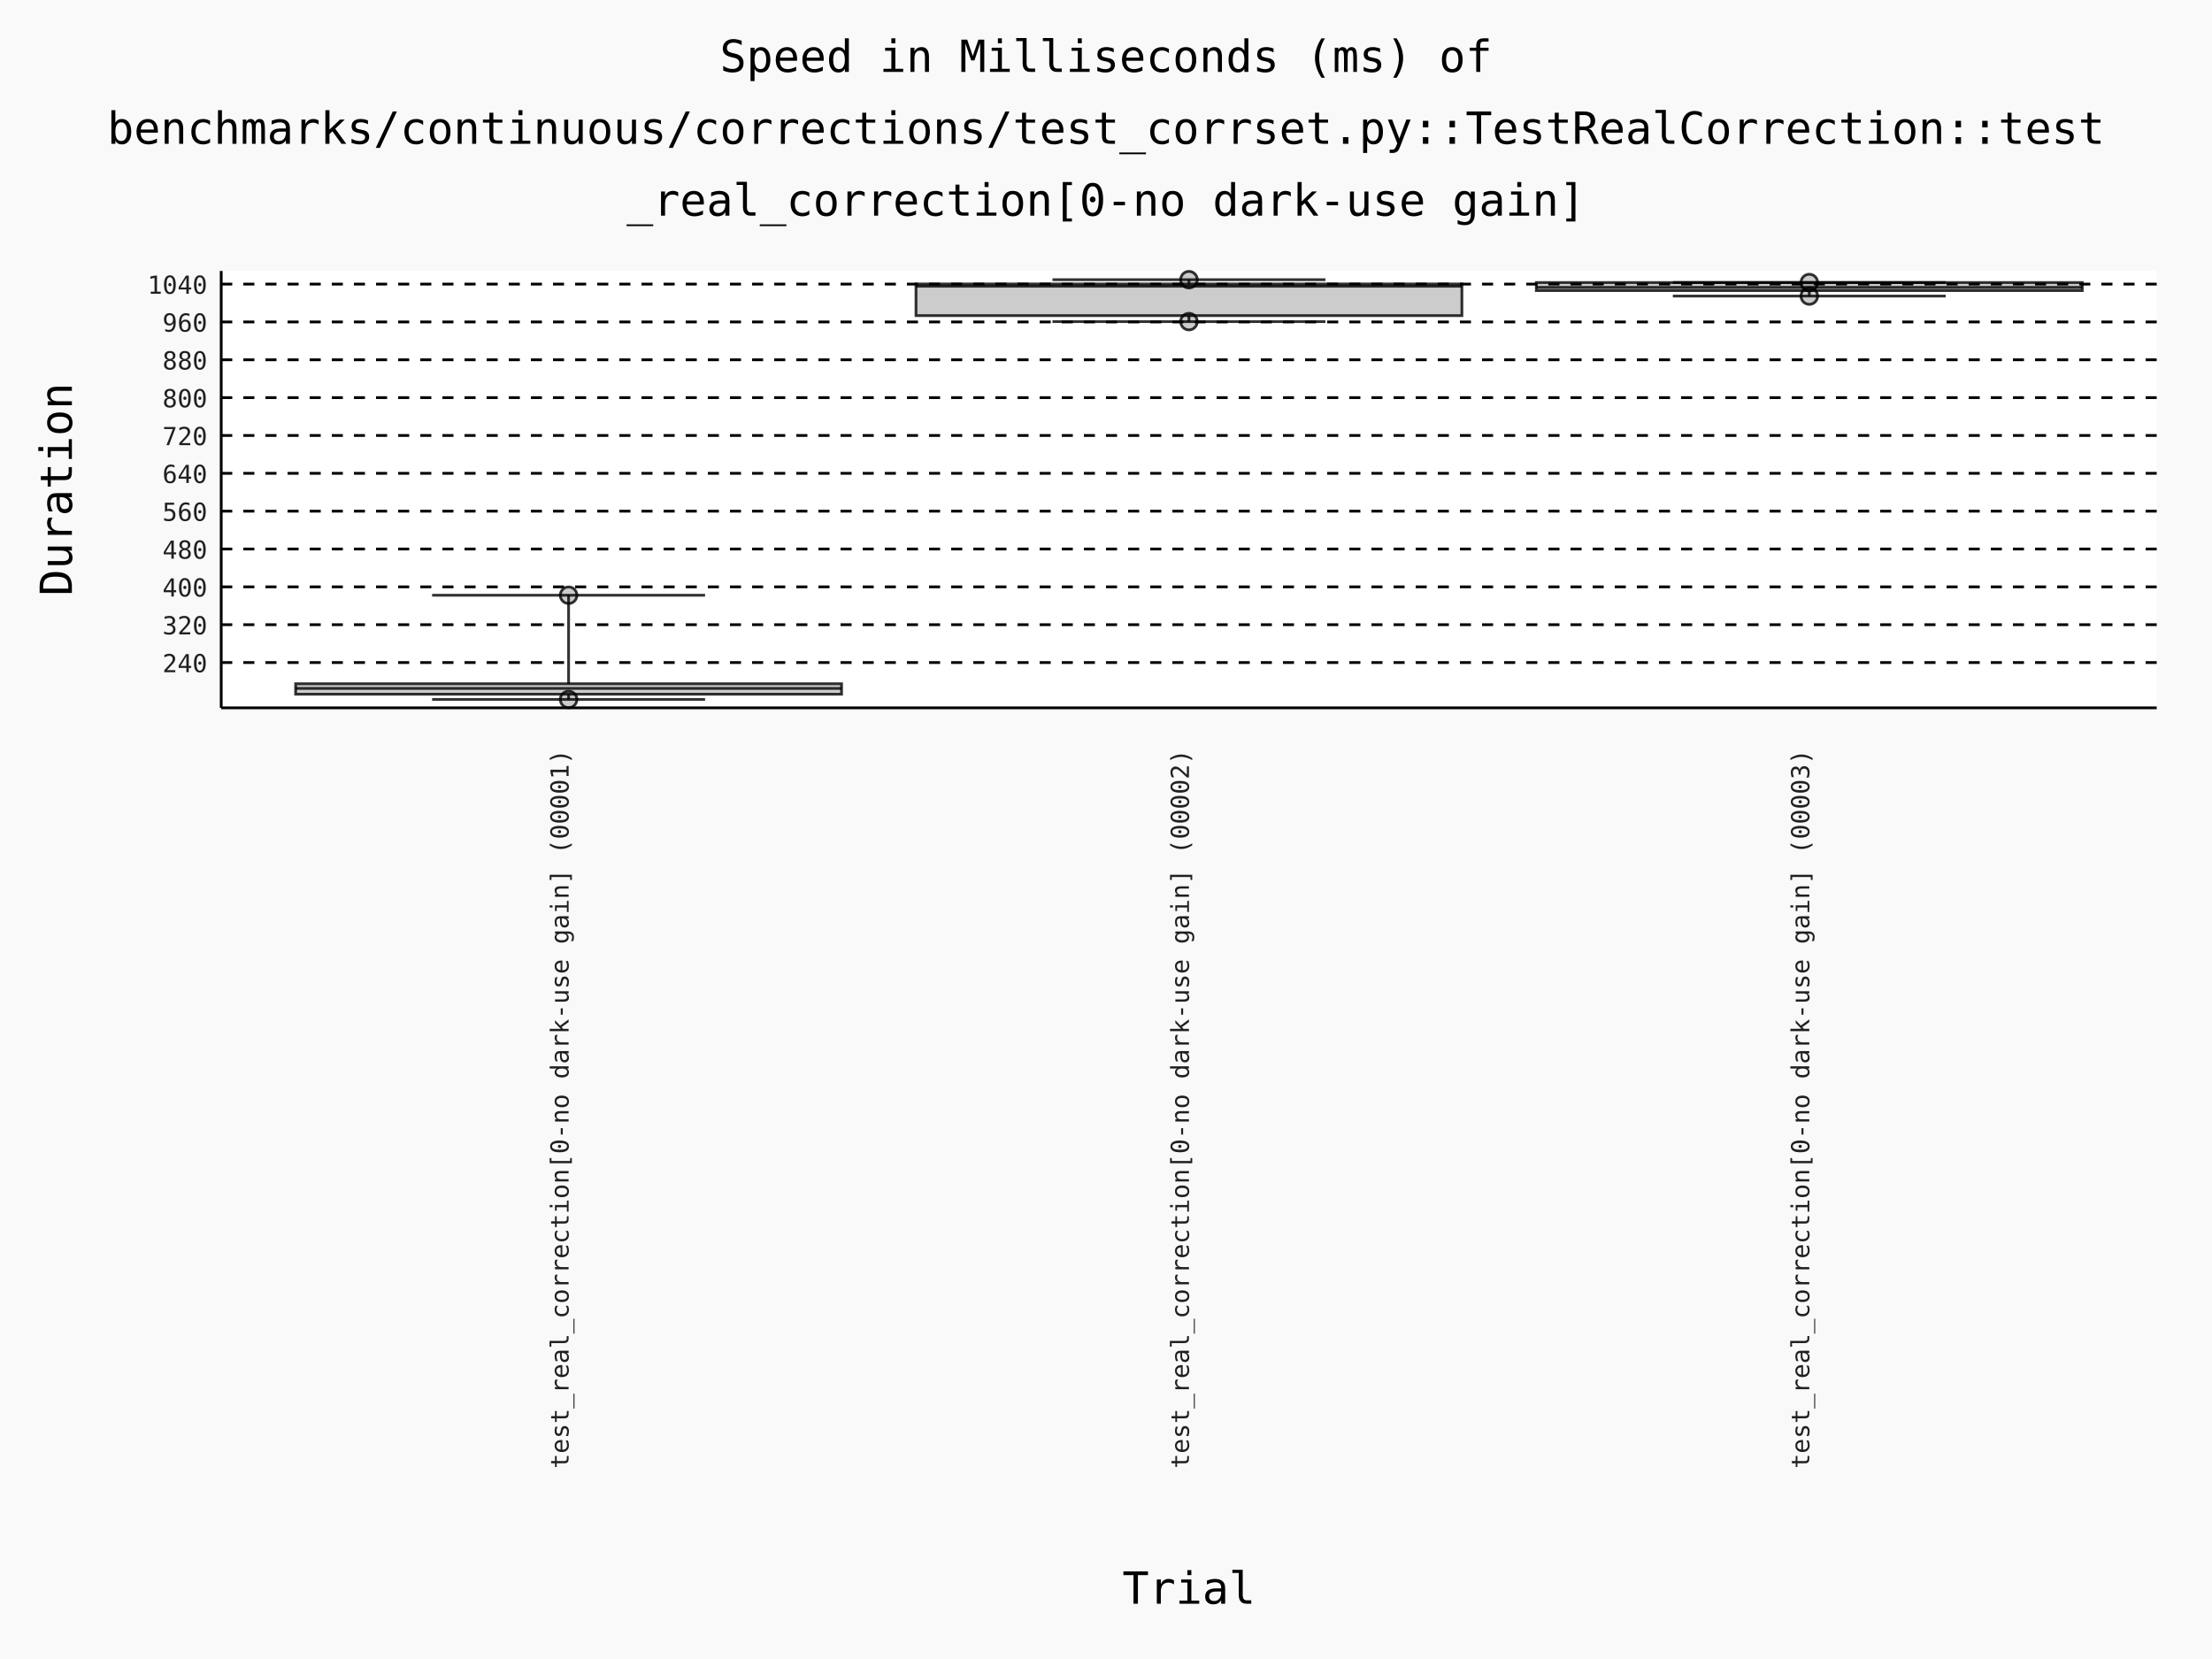
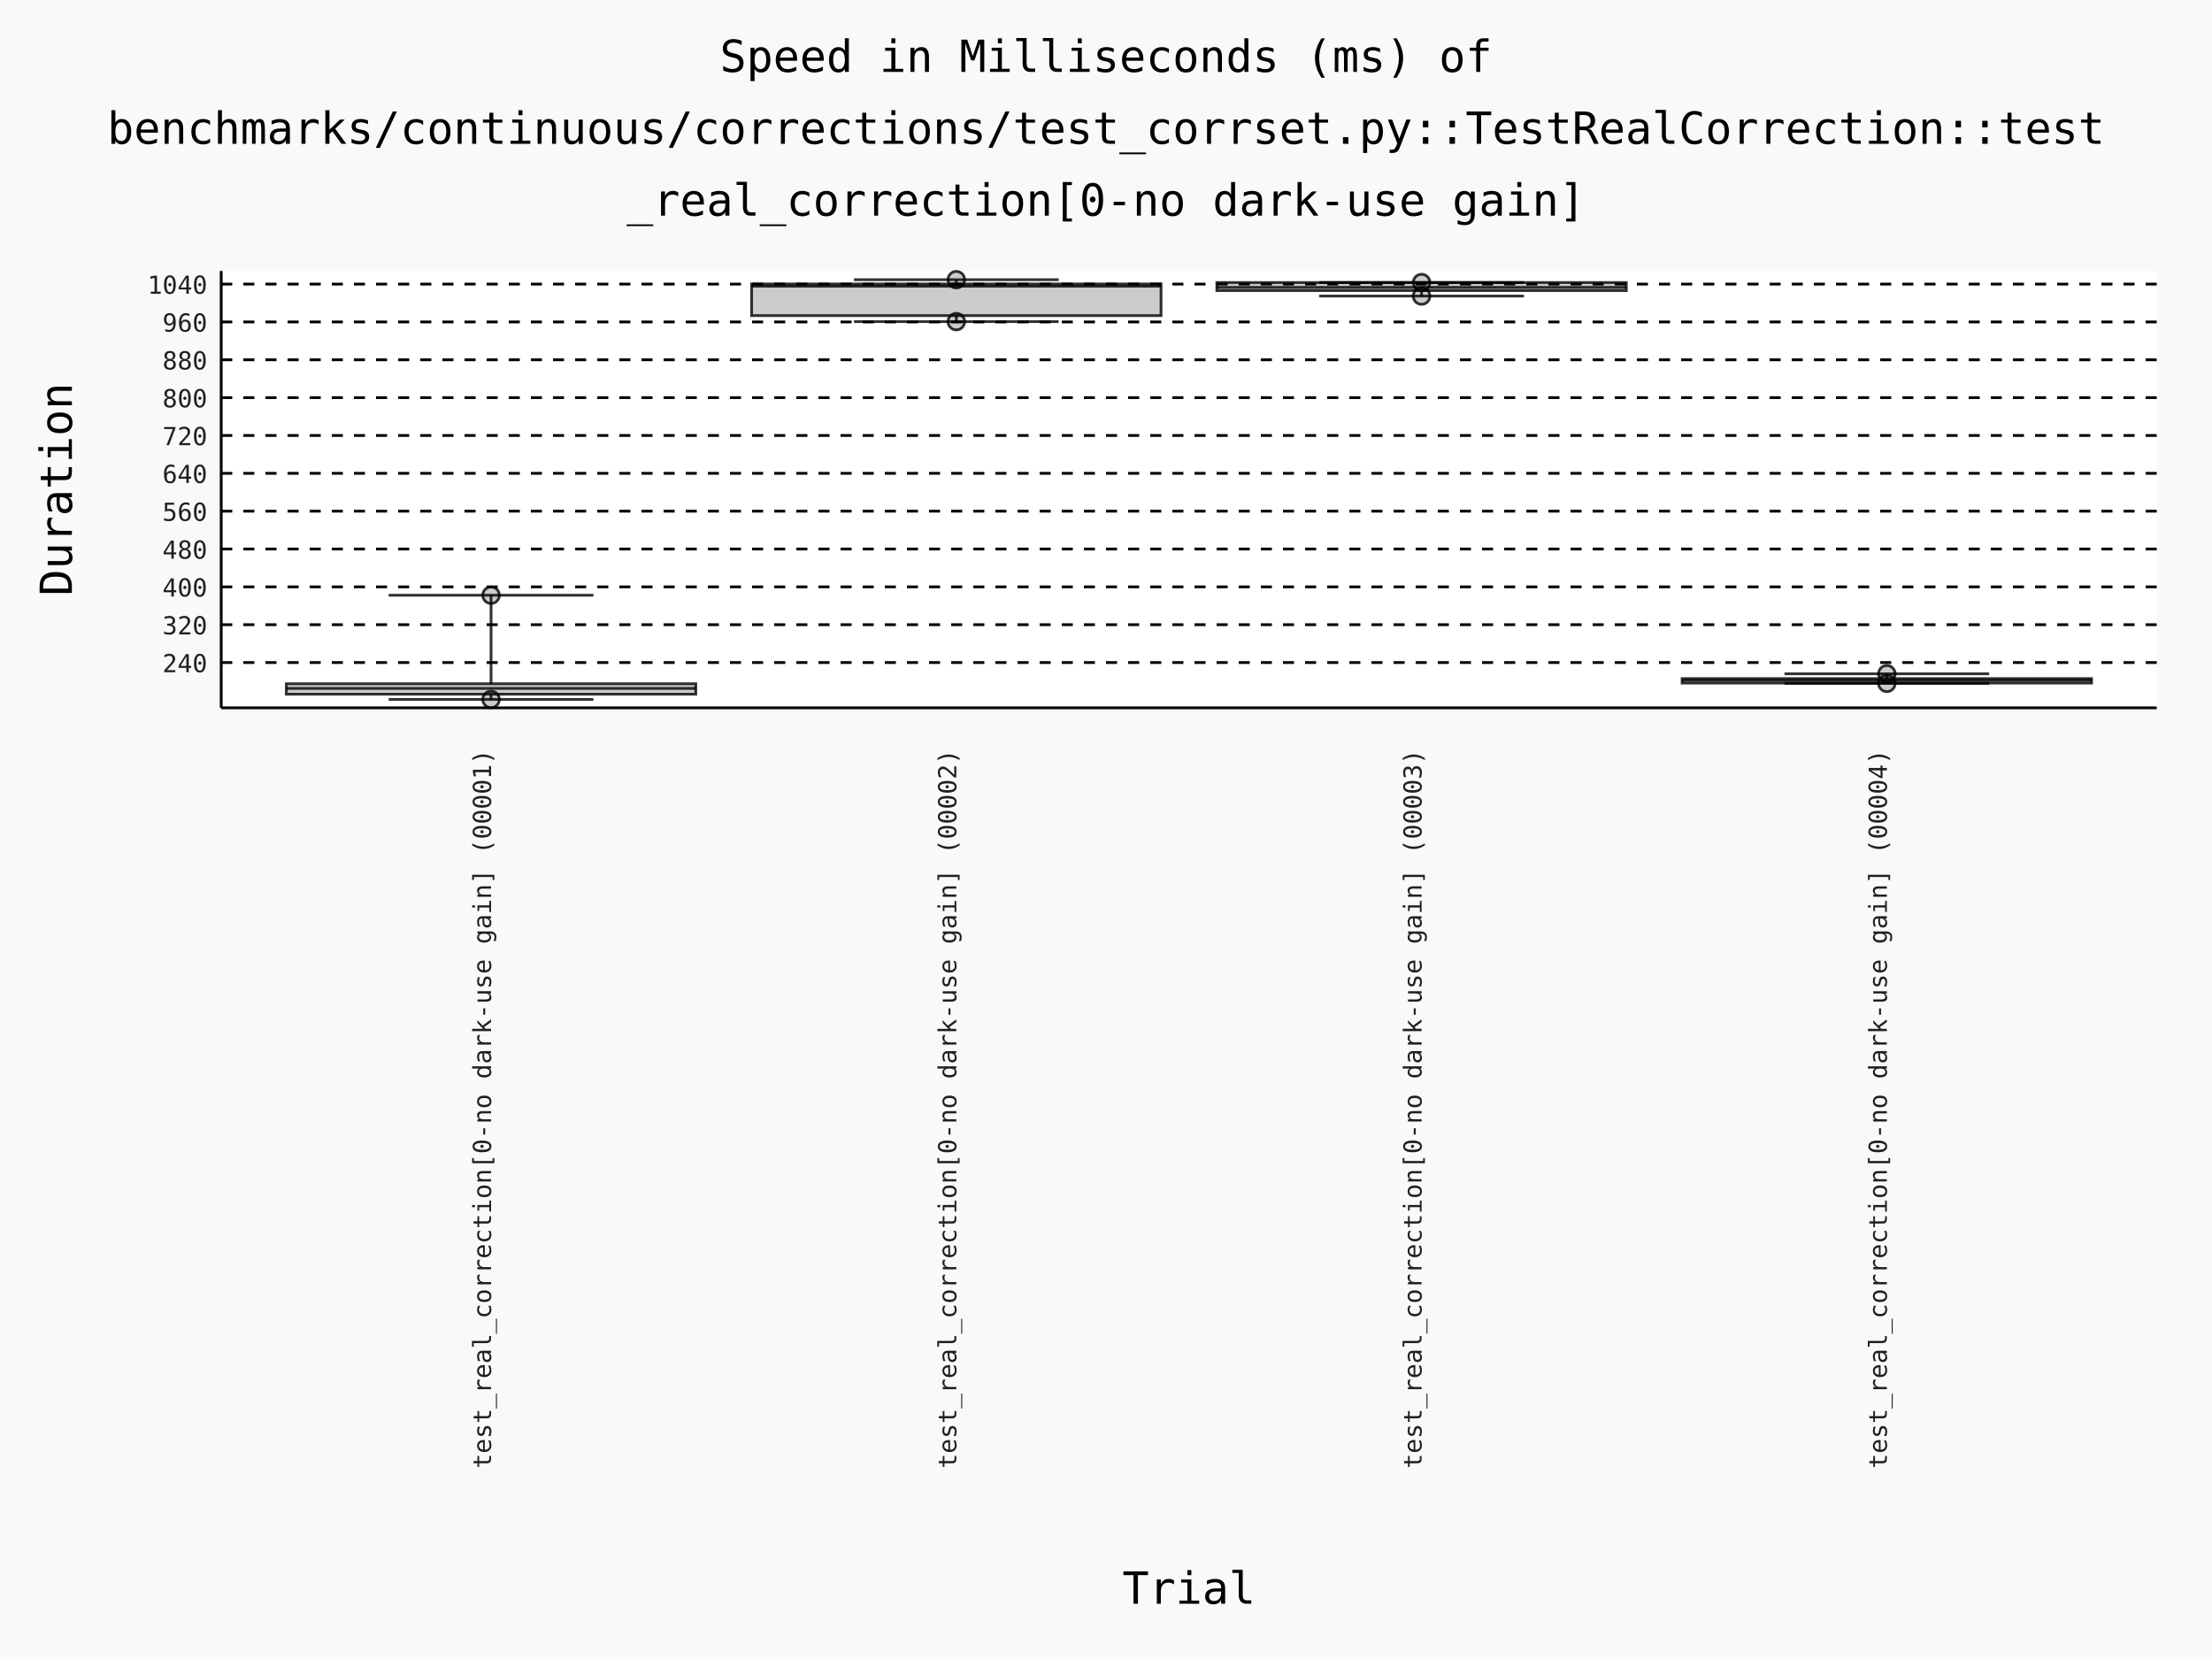
- <svg xmlns="http://www.w3.org/2000/svg" id="chart-94be6b7a-877d-411a-b9fb-4187a155ea71" class="pygal-chart" viewBox="0 0 800 600">
+ <svg xmlns="http://www.w3.org/2000/svg" id="chart-cdfc4251-7029-4e9f-afa1-f0f040f3485f" class="pygal-chart" viewBox="0 0 800 600">
  <defs>
-     <style type="text/css">#chart-94be6b7a-877d-411a-b9fb-4187a155ea71{-webkit-user-select:none;-webkit-font-smoothing:antialiased;font-family:Consolas,"Deja Vu Sans Mono","Bitstream Vera Sans Mono","Courier New",monospace}#chart-94be6b7a-877d-411a-b9fb-4187a155ea71 .title{font-family:Consolas,"Deja Vu Sans Mono","Bitstream Vera Sans Mono","Courier New",monospace;font-size:16px}#chart-94be6b7a-877d-411a-b9fb-4187a155ea71 .legends .legend text{font-family:Consolas,"Deja Vu Sans Mono","Bitstream Vera Sans Mono","Courier New",monospace;font-size:14px}#chart-94be6b7a-877d-411a-b9fb-4187a155ea71 .axis text{font-family:Consolas,"Deja Vu Sans Mono","Bitstream Vera Sans Mono","Courier New",monospace;font-size:10px}#chart-94be6b7a-877d-411a-b9fb-4187a155ea71 .axis text.major{font-family:Consolas,"Deja Vu Sans Mono","Bitstream Vera Sans Mono","Courier New",monospace;font-size:10px}#chart-94be6b7a-877d-411a-b9fb-4187a155ea71 .text-overlay text.value{font-family:Consolas,"Deja Vu Sans Mono","Bitstream Vera Sans Mono","Courier New",monospace;font-size:16px}#chart-94be6b7a-877d-411a-b9fb-4187a155ea71 .text-overlay text.label{font-family:Consolas,"Deja Vu Sans Mono","Bitstream Vera Sans Mono","Courier New",monospace;font-size:10px}#chart-94be6b7a-877d-411a-b9fb-4187a155ea71 .tooltip{font-family:Consolas,"Deja Vu Sans Mono","Bitstream Vera Sans Mono","Courier New",monospace;font-size:14px}#chart-94be6b7a-877d-411a-b9fb-4187a155ea71 text.no_data{font-family:Consolas,"Deja Vu Sans Mono","Bitstream Vera Sans Mono","Courier New",monospace;font-size:64px}
- #chart-94be6b7a-877d-411a-b9fb-4187a155ea71{background-color:rgba(249,249,249,1)}#chart-94be6b7a-877d-411a-b9fb-4187a155ea71 path,#chart-94be6b7a-877d-411a-b9fb-4187a155ea71 line,#chart-94be6b7a-877d-411a-b9fb-4187a155ea71 rect,#chart-94be6b7a-877d-411a-b9fb-4187a155ea71 circle{-webkit-transition:150ms;-moz-transition:150ms;transition:150ms}#chart-94be6b7a-877d-411a-b9fb-4187a155ea71 .graph &gt; .background{fill:rgba(249,249,249,1)}#chart-94be6b7a-877d-411a-b9fb-4187a155ea71 .plot &gt; .background{fill:rgba(255,255,255,1)}#chart-94be6b7a-877d-411a-b9fb-4187a155ea71 .graph{fill:rgba(0,0,0,.87)}#chart-94be6b7a-877d-411a-b9fb-4187a155ea71 text.no_data{fill:rgba(0,0,0,1)}#chart-94be6b7a-877d-411a-b9fb-4187a155ea71 .title{fill:rgba(0,0,0,1)}#chart-94be6b7a-877d-411a-b9fb-4187a155ea71 .legends .legend text{fill:rgba(0,0,0,.87)}#chart-94be6b7a-877d-411a-b9fb-4187a155ea71 .legends .legend:hover text{fill:rgba(0,0,0,1)}#chart-94be6b7a-877d-411a-b9fb-4187a155ea71 .axis .line{stroke:rgba(0,0,0,1)}#chart-94be6b7a-877d-411a-b9fb-4187a155ea71 .axis .guide.line{stroke:rgba(0,0,0,.54)}#chart-94be6b7a-877d-411a-b9fb-4187a155ea71 .axis .major.line{stroke:rgba(0,0,0,.87)}#chart-94be6b7a-877d-411a-b9fb-4187a155ea71 .axis text.major{fill:rgba(0,0,0,1)}#chart-94be6b7a-877d-411a-b9fb-4187a155ea71 .axis.y .guides:hover .guide.line,#chart-94be6b7a-877d-411a-b9fb-4187a155ea71 .line-graph .axis.x .guides:hover .guide.line,#chart-94be6b7a-877d-411a-b9fb-4187a155ea71 .stackedline-graph .axis.x .guides:hover .guide.line,#chart-94be6b7a-877d-411a-b9fb-4187a155ea71 .xy-graph .axis.x .guides:hover .guide.line{stroke:rgba(0,0,0,1)}#chart-94be6b7a-877d-411a-b9fb-4187a155ea71 .axis .guides:hover text{fill:rgba(0,0,0,1)}#chart-94be6b7a-877d-411a-b9fb-4187a155ea71 .reactive{fill-opacity:.7;stroke-opacity:.8;stroke-width:1}#chart-94be6b7a-877d-411a-b9fb-4187a155ea71 .ci{stroke:rgba(0,0,0,.87)}#chart-94be6b7a-877d-411a-b9fb-4187a155ea71 .reactive.active,#chart-94be6b7a-877d-411a-b9fb-4187a155ea71 .active .reactive{fill-opacity:.8;stroke-opacity:.9;stroke-width:4}#chart-94be6b7a-877d-411a-b9fb-4187a155ea71 .ci .reactive.active{stroke-width:1.5}#chart-94be6b7a-877d-411a-b9fb-4187a155ea71 .series text{fill:rgba(0,0,0,1)}#chart-94be6b7a-877d-411a-b9fb-4187a155ea71 .tooltip rect{fill:rgba(255,255,255,1);stroke:rgba(0,0,0,1);-webkit-transition:opacity 150ms;-moz-transition:opacity 150ms;transition:opacity 150ms}#chart-94be6b7a-877d-411a-b9fb-4187a155ea71 .tooltip .label{fill:rgba(0,0,0,.87)}#chart-94be6b7a-877d-411a-b9fb-4187a155ea71 .tooltip .label{fill:rgba(0,0,0,.87)}#chart-94be6b7a-877d-411a-b9fb-4187a155ea71 .tooltip .legend{font-size:.8em;fill:rgba(0,0,0,.54)}#chart-94be6b7a-877d-411a-b9fb-4187a155ea71 .tooltip .x_label{font-size:.6em;fill:rgba(0,0,0,1)}#chart-94be6b7a-877d-411a-b9fb-4187a155ea71 .tooltip .xlink{font-size:.5em;text-decoration:underline}#chart-94be6b7a-877d-411a-b9fb-4187a155ea71 .tooltip .value{font-size:1.5em}#chart-94be6b7a-877d-411a-b9fb-4187a155ea71 .bound{font-size:.5em}#chart-94be6b7a-877d-411a-b9fb-4187a155ea71 .max-value{font-size:.75em;fill:rgba(0,0,0,.54)}#chart-94be6b7a-877d-411a-b9fb-4187a155ea71 .map-element{fill:rgba(255,255,255,1);stroke:rgba(0,0,0,.54) !important}#chart-94be6b7a-877d-411a-b9fb-4187a155ea71 .map-element .reactive{fill-opacity:inherit;stroke-opacity:inherit}#chart-94be6b7a-877d-411a-b9fb-4187a155ea71 .color-0,#chart-94be6b7a-877d-411a-b9fb-4187a155ea71 .color-0 a:visited{stroke:#000000;fill:#000000}#chart-94be6b7a-877d-411a-b9fb-4187a155ea71 .color-1,#chart-94be6b7a-877d-411a-b9fb-4187a155ea71 .color-1 a:visited{stroke:#000000;fill:#000000}#chart-94be6b7a-877d-411a-b9fb-4187a155ea71 .color-2,#chart-94be6b7a-877d-411a-b9fb-4187a155ea71 .color-2 a:visited{stroke:#000000;fill:#000000}#chart-94be6b7a-877d-411a-b9fb-4187a155ea71 .text-overlay .color-0 text{fill:white}#chart-94be6b7a-877d-411a-b9fb-4187a155ea71 .text-overlay .color-1 text{fill:white}#chart-94be6b7a-877d-411a-b9fb-4187a155ea71 .text-overlay .color-2 text{fill:white}
- #chart-94be6b7a-877d-411a-b9fb-4187a155ea71 text.no_data{text-anchor:middle}#chart-94be6b7a-877d-411a-b9fb-4187a155ea71 .guide.line{fill:none}#chart-94be6b7a-877d-411a-b9fb-4187a155ea71 .centered{text-anchor:middle}#chart-94be6b7a-877d-411a-b9fb-4187a155ea71 .title{text-anchor:middle}#chart-94be6b7a-877d-411a-b9fb-4187a155ea71 .legends .legend text{fill-opacity:1}#chart-94be6b7a-877d-411a-b9fb-4187a155ea71 .axis.x text{text-anchor:middle}#chart-94be6b7a-877d-411a-b9fb-4187a155ea71 .axis.x:not(.web) text[transform]{text-anchor:start}#chart-94be6b7a-877d-411a-b9fb-4187a155ea71 .axis.x:not(.web) text[transform].backwards{text-anchor:end}#chart-94be6b7a-877d-411a-b9fb-4187a155ea71 .axis.y text{text-anchor:end}#chart-94be6b7a-877d-411a-b9fb-4187a155ea71 .axis.y text[transform].backwards{text-anchor:start}#chart-94be6b7a-877d-411a-b9fb-4187a155ea71 .axis.y2 text{text-anchor:start}#chart-94be6b7a-877d-411a-b9fb-4187a155ea71 .axis.y2 text[transform].backwards{text-anchor:end}#chart-94be6b7a-877d-411a-b9fb-4187a155ea71 .axis .guide.line{stroke-dasharray:4,4;stroke:black}#chart-94be6b7a-877d-411a-b9fb-4187a155ea71 .axis .major.guide.line{stroke-dasharray:6,6;stroke:black}#chart-94be6b7a-877d-411a-b9fb-4187a155ea71 .horizontal .axis.y .guide.line,#chart-94be6b7a-877d-411a-b9fb-4187a155ea71 .horizontal .axis.y2 .guide.line,#chart-94be6b7a-877d-411a-b9fb-4187a155ea71 .vertical .axis.x .guide.line{opacity:0}#chart-94be6b7a-877d-411a-b9fb-4187a155ea71 .horizontal .axis.always_show .guide.line,#chart-94be6b7a-877d-411a-b9fb-4187a155ea71 .vertical .axis.always_show .guide.line{opacity:1 !important}#chart-94be6b7a-877d-411a-b9fb-4187a155ea71 .axis.y .guides:hover .guide.line,#chart-94be6b7a-877d-411a-b9fb-4187a155ea71 .axis.y2 .guides:hover .guide.line,#chart-94be6b7a-877d-411a-b9fb-4187a155ea71 .axis.x .guides:hover .guide.line{opacity:1}#chart-94be6b7a-877d-411a-b9fb-4187a155ea71 .axis .guides:hover text{opacity:1}#chart-94be6b7a-877d-411a-b9fb-4187a155ea71 .nofill{fill:none}#chart-94be6b7a-877d-411a-b9fb-4187a155ea71 .subtle-fill{fill-opacity:.2}#chart-94be6b7a-877d-411a-b9fb-4187a155ea71 .dot{stroke-width:1px;fill-opacity:1;stroke-opacity:1}#chart-94be6b7a-877d-411a-b9fb-4187a155ea71 .dot.active{stroke-width:5px}#chart-94be6b7a-877d-411a-b9fb-4187a155ea71 .dot.negative{fill:transparent}#chart-94be6b7a-877d-411a-b9fb-4187a155ea71 text,#chart-94be6b7a-877d-411a-b9fb-4187a155ea71 tspan{stroke:none !important}#chart-94be6b7a-877d-411a-b9fb-4187a155ea71 .series text.active{opacity:1}#chart-94be6b7a-877d-411a-b9fb-4187a155ea71 .tooltip rect{fill-opacity:.95;stroke-width:.5}#chart-94be6b7a-877d-411a-b9fb-4187a155ea71 .tooltip text{fill-opacity:1}#chart-94be6b7a-877d-411a-b9fb-4187a155ea71 .showable{visibility:hidden}#chart-94be6b7a-877d-411a-b9fb-4187a155ea71 .showable.shown{visibility:visible}#chart-94be6b7a-877d-411a-b9fb-4187a155ea71 .gauge-background{fill:rgba(229,229,229,1);stroke:none}#chart-94be6b7a-877d-411a-b9fb-4187a155ea71 .bg-lines{stroke:rgba(249,249,249,1);stroke-width:2px}
+     <style type="text/css">#chart-cdfc4251-7029-4e9f-afa1-f0f040f3485f{-webkit-user-select:none;-webkit-font-smoothing:antialiased;font-family:Consolas,"Deja Vu Sans Mono","Bitstream Vera Sans Mono","Courier New",monospace}#chart-cdfc4251-7029-4e9f-afa1-f0f040f3485f .title{font-family:Consolas,"Deja Vu Sans Mono","Bitstream Vera Sans Mono","Courier New",monospace;font-size:16px}#chart-cdfc4251-7029-4e9f-afa1-f0f040f3485f .legends .legend text{font-family:Consolas,"Deja Vu Sans Mono","Bitstream Vera Sans Mono","Courier New",monospace;font-size:14px}#chart-cdfc4251-7029-4e9f-afa1-f0f040f3485f .axis text{font-family:Consolas,"Deja Vu Sans Mono","Bitstream Vera Sans Mono","Courier New",monospace;font-size:10px}#chart-cdfc4251-7029-4e9f-afa1-f0f040f3485f .axis text.major{font-family:Consolas,"Deja Vu Sans Mono","Bitstream Vera Sans Mono","Courier New",monospace;font-size:10px}#chart-cdfc4251-7029-4e9f-afa1-f0f040f3485f .text-overlay text.value{font-family:Consolas,"Deja Vu Sans Mono","Bitstream Vera Sans Mono","Courier New",monospace;font-size:16px}#chart-cdfc4251-7029-4e9f-afa1-f0f040f3485f .text-overlay text.label{font-family:Consolas,"Deja Vu Sans Mono","Bitstream Vera Sans Mono","Courier New",monospace;font-size:10px}#chart-cdfc4251-7029-4e9f-afa1-f0f040f3485f .tooltip{font-family:Consolas,"Deja Vu Sans Mono","Bitstream Vera Sans Mono","Courier New",monospace;font-size:14px}#chart-cdfc4251-7029-4e9f-afa1-f0f040f3485f text.no_data{font-family:Consolas,"Deja Vu Sans Mono","Bitstream Vera Sans Mono","Courier New",monospace;font-size:64px}
+ #chart-cdfc4251-7029-4e9f-afa1-f0f040f3485f{background-color:rgba(249,249,249,1)}#chart-cdfc4251-7029-4e9f-afa1-f0f040f3485f path,#chart-cdfc4251-7029-4e9f-afa1-f0f040f3485f line,#chart-cdfc4251-7029-4e9f-afa1-f0f040f3485f rect,#chart-cdfc4251-7029-4e9f-afa1-f0f040f3485f circle{-webkit-transition:150ms;-moz-transition:150ms;transition:150ms}#chart-cdfc4251-7029-4e9f-afa1-f0f040f3485f .graph &gt; .background{fill:rgba(249,249,249,1)}#chart-cdfc4251-7029-4e9f-afa1-f0f040f3485f .plot &gt; .background{fill:rgba(255,255,255,1)}#chart-cdfc4251-7029-4e9f-afa1-f0f040f3485f .graph{fill:rgba(0,0,0,.87)}#chart-cdfc4251-7029-4e9f-afa1-f0f040f3485f text.no_data{fill:rgba(0,0,0,1)}#chart-cdfc4251-7029-4e9f-afa1-f0f040f3485f .title{fill:rgba(0,0,0,1)}#chart-cdfc4251-7029-4e9f-afa1-f0f040f3485f .legends .legend text{fill:rgba(0,0,0,.87)}#chart-cdfc4251-7029-4e9f-afa1-f0f040f3485f .legends .legend:hover text{fill:rgba(0,0,0,1)}#chart-cdfc4251-7029-4e9f-afa1-f0f040f3485f .axis .line{stroke:rgba(0,0,0,1)}#chart-cdfc4251-7029-4e9f-afa1-f0f040f3485f .axis .guide.line{stroke:rgba(0,0,0,.54)}#chart-cdfc4251-7029-4e9f-afa1-f0f040f3485f .axis .major.line{stroke:rgba(0,0,0,.87)}#chart-cdfc4251-7029-4e9f-afa1-f0f040f3485f .axis text.major{fill:rgba(0,0,0,1)}#chart-cdfc4251-7029-4e9f-afa1-f0f040f3485f .axis.y .guides:hover .guide.line,#chart-cdfc4251-7029-4e9f-afa1-f0f040f3485f .line-graph .axis.x .guides:hover .guide.line,#chart-cdfc4251-7029-4e9f-afa1-f0f040f3485f .stackedline-graph .axis.x .guides:hover .guide.line,#chart-cdfc4251-7029-4e9f-afa1-f0f040f3485f .xy-graph .axis.x .guides:hover .guide.line{stroke:rgba(0,0,0,1)}#chart-cdfc4251-7029-4e9f-afa1-f0f040f3485f .axis .guides:hover text{fill:rgba(0,0,0,1)}#chart-cdfc4251-7029-4e9f-afa1-f0f040f3485f .reactive{fill-opacity:.7;stroke-opacity:.8;stroke-width:1}#chart-cdfc4251-7029-4e9f-afa1-f0f040f3485f .ci{stroke:rgba(0,0,0,.87)}#chart-cdfc4251-7029-4e9f-afa1-f0f040f3485f .reactive.active,#chart-cdfc4251-7029-4e9f-afa1-f0f040f3485f .active .reactive{fill-opacity:.8;stroke-opacity:.9;stroke-width:4}#chart-cdfc4251-7029-4e9f-afa1-f0f040f3485f .ci .reactive.active{stroke-width:1.5}#chart-cdfc4251-7029-4e9f-afa1-f0f040f3485f .series text{fill:rgba(0,0,0,1)}#chart-cdfc4251-7029-4e9f-afa1-f0f040f3485f .tooltip rect{fill:rgba(255,255,255,1);stroke:rgba(0,0,0,1);-webkit-transition:opacity 150ms;-moz-transition:opacity 150ms;transition:opacity 150ms}#chart-cdfc4251-7029-4e9f-afa1-f0f040f3485f .tooltip .label{fill:rgba(0,0,0,.87)}#chart-cdfc4251-7029-4e9f-afa1-f0f040f3485f .tooltip .label{fill:rgba(0,0,0,.87)}#chart-cdfc4251-7029-4e9f-afa1-f0f040f3485f .tooltip .legend{font-size:.8em;fill:rgba(0,0,0,.54)}#chart-cdfc4251-7029-4e9f-afa1-f0f040f3485f .tooltip .x_label{font-size:.6em;fill:rgba(0,0,0,1)}#chart-cdfc4251-7029-4e9f-afa1-f0f040f3485f .tooltip .xlink{font-size:.5em;text-decoration:underline}#chart-cdfc4251-7029-4e9f-afa1-f0f040f3485f .tooltip .value{font-size:1.5em}#chart-cdfc4251-7029-4e9f-afa1-f0f040f3485f .bound{font-size:.5em}#chart-cdfc4251-7029-4e9f-afa1-f0f040f3485f .max-value{font-size:.75em;fill:rgba(0,0,0,.54)}#chart-cdfc4251-7029-4e9f-afa1-f0f040f3485f .map-element{fill:rgba(255,255,255,1);stroke:rgba(0,0,0,.54) !important}#chart-cdfc4251-7029-4e9f-afa1-f0f040f3485f .map-element .reactive{fill-opacity:inherit;stroke-opacity:inherit}#chart-cdfc4251-7029-4e9f-afa1-f0f040f3485f .color-0,#chart-cdfc4251-7029-4e9f-afa1-f0f040f3485f .color-0 a:visited{stroke:#000000;fill:#000000}#chart-cdfc4251-7029-4e9f-afa1-f0f040f3485f .color-1,#chart-cdfc4251-7029-4e9f-afa1-f0f040f3485f .color-1 a:visited{stroke:#000000;fill:#000000}#chart-cdfc4251-7029-4e9f-afa1-f0f040f3485f .color-2,#chart-cdfc4251-7029-4e9f-afa1-f0f040f3485f .color-2 a:visited{stroke:#000000;fill:#000000}#chart-cdfc4251-7029-4e9f-afa1-f0f040f3485f .color-3,#chart-cdfc4251-7029-4e9f-afa1-f0f040f3485f .color-3 a:visited{stroke:#000000;fill:#000000}#chart-cdfc4251-7029-4e9f-afa1-f0f040f3485f .text-overlay .color-0 text{fill:white}#chart-cdfc4251-7029-4e9f-afa1-f0f040f3485f .text-overlay .color-1 text{fill:white}#chart-cdfc4251-7029-4e9f-afa1-f0f040f3485f .text-overlay .color-2 text{fill:white}#chart-cdfc4251-7029-4e9f-afa1-f0f040f3485f .text-overlay .color-3 text{fill:white}
+ #chart-cdfc4251-7029-4e9f-afa1-f0f040f3485f text.no_data{text-anchor:middle}#chart-cdfc4251-7029-4e9f-afa1-f0f040f3485f .guide.line{fill:none}#chart-cdfc4251-7029-4e9f-afa1-f0f040f3485f .centered{text-anchor:middle}#chart-cdfc4251-7029-4e9f-afa1-f0f040f3485f .title{text-anchor:middle}#chart-cdfc4251-7029-4e9f-afa1-f0f040f3485f .legends .legend text{fill-opacity:1}#chart-cdfc4251-7029-4e9f-afa1-f0f040f3485f .axis.x text{text-anchor:middle}#chart-cdfc4251-7029-4e9f-afa1-f0f040f3485f .axis.x:not(.web) text[transform]{text-anchor:start}#chart-cdfc4251-7029-4e9f-afa1-f0f040f3485f .axis.x:not(.web) text[transform].backwards{text-anchor:end}#chart-cdfc4251-7029-4e9f-afa1-f0f040f3485f .axis.y text{text-anchor:end}#chart-cdfc4251-7029-4e9f-afa1-f0f040f3485f .axis.y text[transform].backwards{text-anchor:start}#chart-cdfc4251-7029-4e9f-afa1-f0f040f3485f .axis.y2 text{text-anchor:start}#chart-cdfc4251-7029-4e9f-afa1-f0f040f3485f .axis.y2 text[transform].backwards{text-anchor:end}#chart-cdfc4251-7029-4e9f-afa1-f0f040f3485f .axis .guide.line{stroke-dasharray:4,4;stroke:black}#chart-cdfc4251-7029-4e9f-afa1-f0f040f3485f .axis .major.guide.line{stroke-dasharray:6,6;stroke:black}#chart-cdfc4251-7029-4e9f-afa1-f0f040f3485f .horizontal .axis.y .guide.line,#chart-cdfc4251-7029-4e9f-afa1-f0f040f3485f .horizontal .axis.y2 .guide.line,#chart-cdfc4251-7029-4e9f-afa1-f0f040f3485f .vertical .axis.x .guide.line{opacity:0}#chart-cdfc4251-7029-4e9f-afa1-f0f040f3485f .horizontal .axis.always_show .guide.line,#chart-cdfc4251-7029-4e9f-afa1-f0f040f3485f .vertical .axis.always_show .guide.line{opacity:1 !important}#chart-cdfc4251-7029-4e9f-afa1-f0f040f3485f .axis.y .guides:hover .guide.line,#chart-cdfc4251-7029-4e9f-afa1-f0f040f3485f .axis.y2 .guides:hover .guide.line,#chart-cdfc4251-7029-4e9f-afa1-f0f040f3485f .axis.x .guides:hover .guide.line{opacity:1}#chart-cdfc4251-7029-4e9f-afa1-f0f040f3485f .axis .guides:hover text{opacity:1}#chart-cdfc4251-7029-4e9f-afa1-f0f040f3485f .nofill{fill:none}#chart-cdfc4251-7029-4e9f-afa1-f0f040f3485f .subtle-fill{fill-opacity:.2}#chart-cdfc4251-7029-4e9f-afa1-f0f040f3485f .dot{stroke-width:1px;fill-opacity:1;stroke-opacity:1}#chart-cdfc4251-7029-4e9f-afa1-f0f040f3485f .dot.active{stroke-width:5px}#chart-cdfc4251-7029-4e9f-afa1-f0f040f3485f .dot.negative{fill:transparent}#chart-cdfc4251-7029-4e9f-afa1-f0f040f3485f text,#chart-cdfc4251-7029-4e9f-afa1-f0f040f3485f tspan{stroke:none !important}#chart-cdfc4251-7029-4e9f-afa1-f0f040f3485f .series text.active{opacity:1}#chart-cdfc4251-7029-4e9f-afa1-f0f040f3485f .tooltip rect{fill-opacity:.95;stroke-width:.5}#chart-cdfc4251-7029-4e9f-afa1-f0f040f3485f .tooltip text{fill-opacity:1}#chart-cdfc4251-7029-4e9f-afa1-f0f040f3485f .showable{visibility:hidden}#chart-cdfc4251-7029-4e9f-afa1-f0f040f3485f .showable.shown{visibility:visible}#chart-cdfc4251-7029-4e9f-afa1-f0f040f3485f .gauge-background{fill:rgba(229,229,229,1);stroke:none}#chart-cdfc4251-7029-4e9f-afa1-f0f040f3485f .bg-lines{stroke:rgba(249,249,249,1);stroke-width:2px}
.tooltip .value{font-size:1em !important}.axis text{font-size:9px !important}</style>
  </defs>
  <g class="graph custombox-graph vertical">
    <rect x="0" y="0" width="800" height="600" class="background" />
    <g transform="translate(80, 98)" class="plot">
      <rect x="0" y="0" width="700.0" height="158.0" class="background" />
      <g class="axis y always_show">
        <path d="M0 158 h700" class="line" />
        <g class="guides">
          <path d="M0 141.617 h700" class="guide line" />
          <text x="-5" y="145.117" class="">240</text>
        </g>
        <g class="guides">
          <path d="M0 127.93 h700" class="guide line" />
          <text x="-5" y="131.43" class="">320</text>
        </g>
        <g class="guides">
          <path d="M0 114.243 h700" class="guide line" />
          <text x="-5" y="117.743" class="">400</text>
        </g>
        <g class="guides">
          <path d="M0 100.557 h700" class="guide line" />
          <text x="-5" y="104.057" class="">480</text>
        </g>
        <g class="guides">
          <path d="M0 86.87 h700" class="guide line" />
          <text x="-5" y="90.37" class="">560</text>
        </g>
        <g class="guides">
          <path d="M0 73.183 h700" class="guide line" />
          <text x="-5" y="76.683" class="">640</text>
        </g>
        <g class="guides">
          <path d="M0 59.496 h700" class="guide line" />
          <text x="-5" y="62.996" class="">720</text>
        </g>
        <g class="guides">
          <path d="M0 45.81 h700" class="guide line" />
          <text x="-5" y="49.31" class="">800</text>
        </g>
        <g class="guides">
          <path d="M0 32.123 h700" class="guide line" />
          <text x="-5" y="35.623" class="">880</text>
        </g>
        <g class="guides">
          <path d="M0 18.436 h700" class="guide line" />
          <text x="-5" y="21.936" class="">960</text>
        </g>
        <g class="guides">
          <path d="M0 4.749 h700" class="guide line" />
          <text x="-5" y="8.249" class="">1040</text>
        </g>
      </g>
      <g class="axis x">
        <path d="M0 0 v158" class="line" />
        <g class="guides">
-           <path d="M125.641 0 v158" class="guide line" />
-           <text x="125.641" y="173.0" class="backwards" transform="rotate(270 125.641 173)">test_real_correction[0-no dark-use gain] (00001)</text>
+           <path d="M97.596 0 v158" class="guide line" />
+           <text x="97.596" y="173.0" class="backwards" transform="rotate(270 97.59615 173)">test_real_correction[0-no dark-use gain] (00001)</text>
        </g>
        <g class="guides">
-           <path d="M350 0 v158" class="guide line" />
-           <text x="350.0" y="173.0" class="backwards" transform="rotate(270 350 173)">test_real_correction[0-no dark-use gain] (00002)</text>
+           <path d="M265.865 0 v158" class="guide line" />
+           <text x="265.865" y="173.0" class="backwards" transform="rotate(270 265.8654 173)">test_real_correction[0-no dark-use gain] (00002)</text>
        </g>
        <g class="guides">
-           <path d="M574.359 0 v158" class="guide line" />
-           <text x="574.359" y="173.0" class="backwards" transform="rotate(270 574.359 173)">test_real_correction[0-no dark-use gain] (00003)</text>
+           <path d="M434.135 0 v158" class="guide line" />
+           <text x="434.135" y="173.0" class="backwards" transform="rotate(270 434.1346 173)">test_real_correction[0-no dark-use gain] (00003)</text>
+         </g>
+         <g class="guides">
+           <path d="M602.404 0 v158" class="guide line" />
+           <text x="602.404" y="173.0" class="backwards" transform="rotate(270 602.4038 173)">test_real_correction[0-no dark-use gain] (00004)</text>
        </g>
      </g>
      <g class="series serie-0 color-0">
        <g class="boxes">
          <g class="box">
-             <path stroke-width="3" d="M76.282 154.958 L175 154.958" class="reactive tooltip-trigger" />
-             <path stroke-width="3" d="M26.923 150.973 L224.359 150.973" class="reactive tooltip-trigger" />
-             <path stroke-width="3" d="M76.282 117.274 L175 117.274" class="reactive tooltip-trigger" />
-             <path stroke-width="2" d="M125.641 154.958 L125.641 153.07" class="reactive tooltip-trigger" />
-             <path stroke-width="2" d="M125.641 117.274 L125.641 149.289" class="reactive tooltip-trigger" />
-             <rect x="26.923" y="149.289" height="3.78" width="197.436" class="subtle-fill reactive tooltip-trigger" />
-             <circle cx="125.641" cy="154.958" r="3" class="subtle-fill reactive tooltip-trigger" />
-             <circle cx="125.641" cy="117.274" r="3" class="subtle-fill reactive tooltip-trigger" />
+             <path stroke-width="3" d="M60.577 154.958 L134.615 154.958" class="reactive tooltip-trigger" />
+             <path stroke-width="3" d="M23.558 150.973 L171.635 150.973" class="reactive tooltip-trigger" />
+             <path stroke-width="3" d="M60.577 117.274 L134.615 117.274" class="reactive tooltip-trigger" />
+             <path stroke-width="2" d="M97.596 154.958 L97.596 153.07" class="reactive tooltip-trigger" />
+             <path stroke-width="2" d="M97.596 117.274 L97.596 149.289" class="reactive tooltip-trigger" />
+             <rect x="23.558" y="149.289" height="3.78" width="148.077" class="subtle-fill reactive tooltip-trigger" />
+             <circle cx="97.596" cy="154.958" r="3" class="subtle-fill reactive tooltip-trigger" />
+             <circle cx="97.596" cy="117.274" r="3" class="subtle-fill reactive tooltip-trigger" />
          </g>
        </g>
      </g>
      <g class="series serie-1 color-1">
        <g class="boxes">
          <g class="box">
-             <path stroke-width="3" d="M300.641 18.316 L399.359 18.316" class="reactive tooltip-trigger" />
-             <path stroke-width="3" d="M251.282 5.51 L448.718 5.51" class="reactive tooltip-trigger" />
-             <path stroke-width="3" d="M300.641 3.155 L399.359 3.155" class="reactive tooltip-trigger" />
-             <path stroke-width="2" d="M350 18.316 L350 16.149" class="reactive tooltip-trigger" />
-             <path stroke-width="2" d="M350 3.155 L350 4.701" class="reactive tooltip-trigger" />
-             <rect x="251.282" y="4.701" height="11.447" width="197.436" class="subtle-fill reactive tooltip-trigger" />
-             <circle cx="350.0" cy="18.316" r="3" class="subtle-fill reactive tooltip-trigger" />
-             <circle cx="350.0" cy="3.155" r="3" class="subtle-fill reactive tooltip-trigger" />
+             <path stroke-width="3" d="M228.846 18.316 L302.885 18.316" class="reactive tooltip-trigger" />
+             <path stroke-width="3" d="M191.827 5.51 L339.904 5.51" class="reactive tooltip-trigger" />
+             <path stroke-width="3" d="M228.846 3.155 L302.885 3.155" class="reactive tooltip-trigger" />
+             <path stroke-width="2" d="M265.865 18.316 L265.865 16.149" class="reactive tooltip-trigger" />
+             <path stroke-width="2" d="M265.865 3.155 L265.865 4.701" class="reactive tooltip-trigger" />
+             <rect x="191.827" y="4.701" height="11.447" width="148.077" class="subtle-fill reactive tooltip-trigger" />
+             <circle cx="265.865" cy="18.316" r="3" class="subtle-fill reactive tooltip-trigger" />
+             <circle cx="265.865" cy="3.155" r="3" class="subtle-fill reactive tooltip-trigger" />
          </g>
        </g>
      </g>
      <g class="series serie-2 color-2">
        <g class="boxes">
          <g class="box">
-             <path stroke-width="3" d="M525 9.072 L623.718 9.072" class="reactive tooltip-trigger" />
-             <path stroke-width="3" d="M475.641 5.938 L673.077 5.938" class="reactive tooltip-trigger" />
-             <path stroke-width="3" d="M525 4.184 L623.718 4.184" class="reactive tooltip-trigger" />
-             <path stroke-width="2" d="M574.359 9.072 L574.359 7.094" class="reactive tooltip-trigger" />
-             <path stroke-width="2" d="M574.359 4.184 L574.359 4.186" class="reactive tooltip-trigger" />
-             <rect x="475.641" y="4.186" height="2.908" width="197.436" class="subtle-fill reactive tooltip-trigger" />
-             <circle cx="574.359" cy="9.072" r="3" class="subtle-fill reactive tooltip-trigger" />
-             <circle cx="574.359" cy="4.184" r="3" class="subtle-fill reactive tooltip-trigger" />
+             <path stroke-width="3" d="M397.115 9.072 L471.154 9.072" class="reactive tooltip-trigger" />
+             <path stroke-width="3" d="M360.096 5.938 L508.173 5.938" class="reactive tooltip-trigger" />
+             <path stroke-width="3" d="M397.115 4.184 L471.154 4.184" class="reactive tooltip-trigger" />
+             <path stroke-width="2" d="M434.135 9.072 L434.135 7.094" class="reactive tooltip-trigger" />
+             <path stroke-width="2" d="M434.135 4.184 L434.135 4.186" class="reactive tooltip-trigger" />
+             <rect x="360.096" y="4.186" height="2.908" width="148.077" class="subtle-fill reactive tooltip-trigger" />
+             <circle cx="434.135" cy="9.072" r="3" class="subtle-fill reactive tooltip-trigger" />
+             <circle cx="434.135" cy="4.184" r="3" class="subtle-fill reactive tooltip-trigger" />
+           </g>
+         </g>
+       </g>
+       <g class="series serie-3 color-3">
+         <g class="boxes">
+           <g class="box">
+             <path stroke-width="3" d="M565.385 149.144 L639.423 149.144" class="reactive tooltip-trigger" />
+             <path stroke-width="3" d="M528.365 148.039 L676.442 148.039" class="reactive tooltip-trigger" />
+             <path stroke-width="3" d="M565.385 145.688 L639.423 145.688" class="reactive tooltip-trigger" />
+             <path stroke-width="2" d="M602.404 149.144 L602.404 149.038" class="reactive tooltip-trigger" />
+             <path stroke-width="2" d="M602.404 145.688 L602.404 147.422" class="reactive tooltip-trigger" />
+             <rect x="528.365" y="147.422" height="1.616" width="148.077" class="subtle-fill reactive tooltip-trigger" />
+             <circle cx="602.404" cy="149.144" r="3" class="subtle-fill reactive tooltip-trigger" />
+             <circle cx="602.404" cy="145.688" r="3" class="subtle-fill reactive tooltip-trigger" />
          </g>
        </g>
      </g>
    </g>
    <g class="titles">
      <text x="400.0" y="26" class="title plot_title">Speed in Milliseconds (ms) of</text>
      <text x="400.0" y="52" class="title plot_title">benchmarks/continuous/corrections/test_corrset.py::TestRealCorrection::test</text>
      <text x="400.0" y="78" class="title plot_title">_real_correction[0-no dark-use gain]</text>
      <text x="430.0" y="580.0" class="title">Trial</text>
      <text x="0" y="203.0" class="title" transform="rotate(-90 0 177)">Duration</text>
    </g>
    <g transform="translate(80, 98)" class="plot overlay">
      <g class="series serie-0 color-0" />
      <g class="series serie-1 color-1" />
      <g class="series serie-2 color-2" />
+       <g class="series serie-3 color-3" />
    </g>
    <g transform="translate(80, 98)" class="plot text-overlay">
      <g class="series serie-0 color-0" />
      <g class="series serie-1 color-1" />
      <g class="series serie-2 color-2" />
+       <g class="series serie-3 color-3" />
    </g>
    <g transform="translate(80, 98)" class="plot tooltip-overlay">
      <g transform="translate(0 0)" style="opacity: 0" class="tooltip">
        <rect rx="0" ry="0" width="0" height="0" class="tooltip-box" />
        <g class="text" />
      </g>
    </g>
  </g>
</svg>
